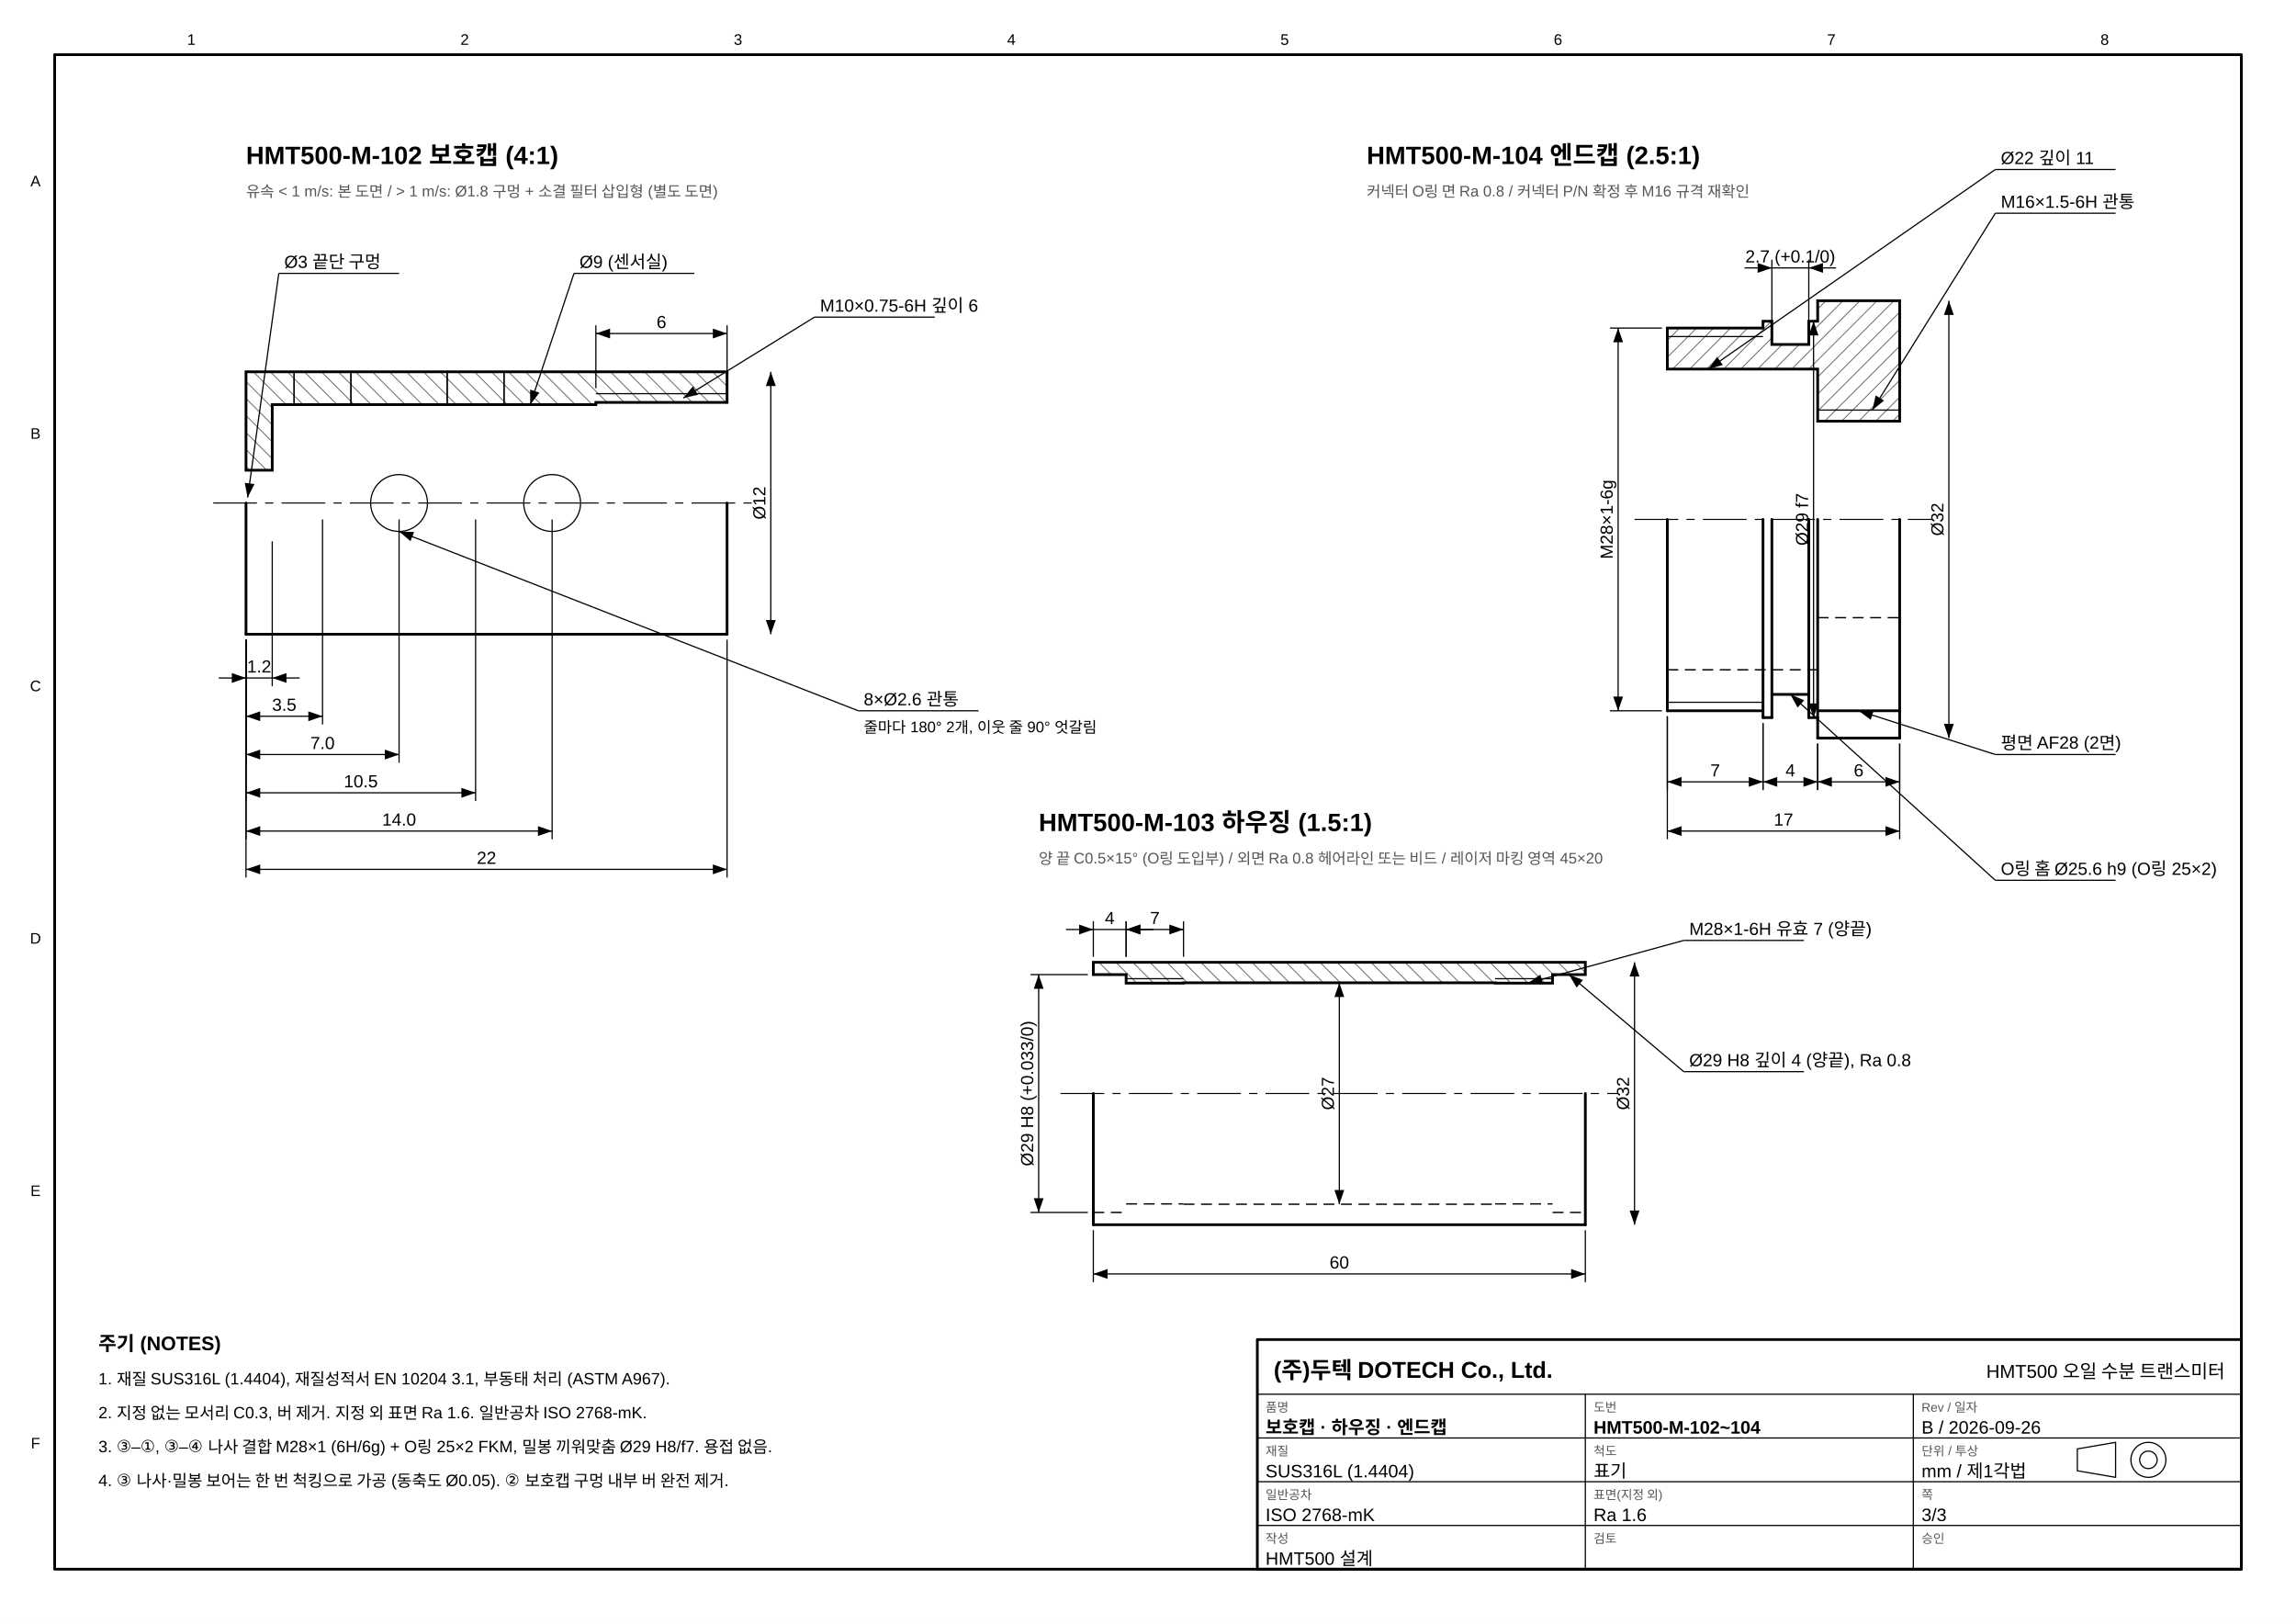
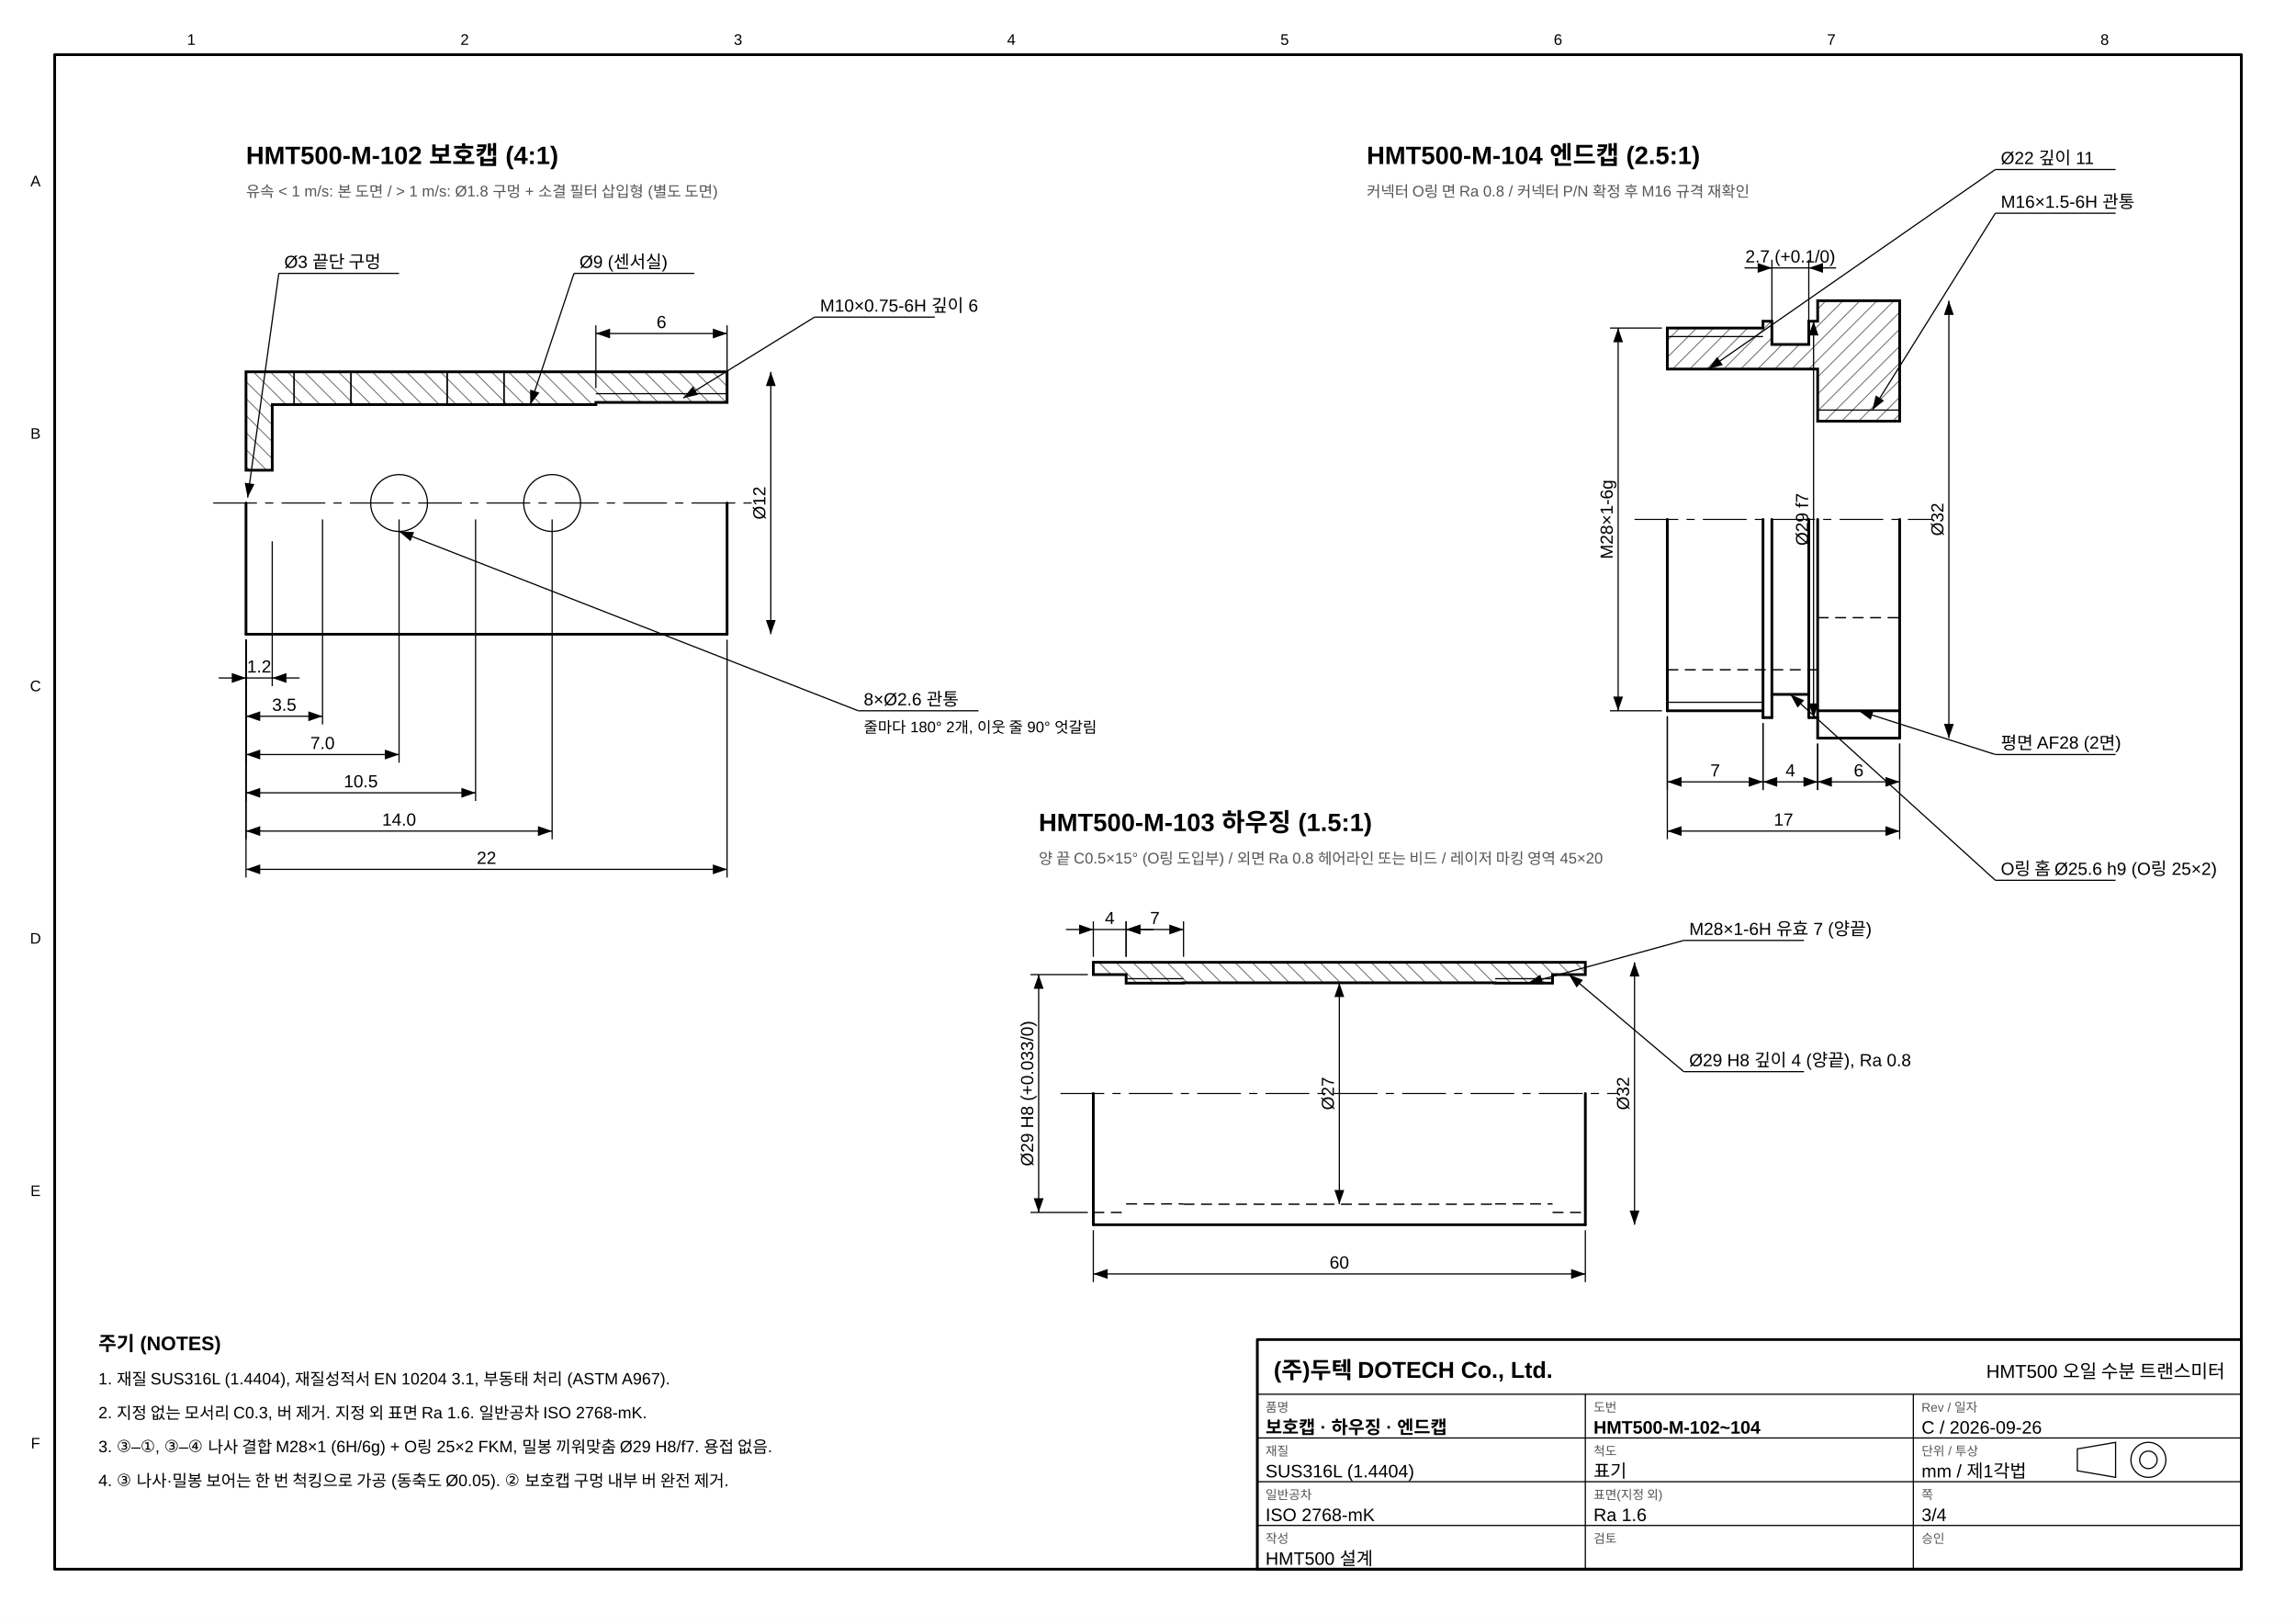
<svg xmlns="http://www.w3.org/2000/svg" width="420.0mm" height="297.0mm" viewBox="0 0 420.0 297.0">
  <rect width="420.0" height="297.0" fill="#fff" />
  <style>
 .thick{stroke:#000;stroke-width:0.5;fill:none;stroke-linecap:round;stroke-linejoin:round}
 .thin{stroke:#000;stroke-width:0.22;fill:none}
 .center{stroke:#000;stroke-width:0.2;stroke-dasharray:8 1.5 1.5 1.5;fill:none}
 .hidden{stroke:#000;stroke-width:0.25;stroke-dasharray:2 1.2;fill:none}
 .hatchfill{stroke:#000;stroke-width:0.5;fill:url(#hatch)}
 .hatchfill2{stroke:#000;stroke-width:0.5;fill:url(#hatch2)}
 .part2{stroke:#000;stroke-width:0.35;fill:url(#hatch2)}
 .buy{stroke:#000;stroke-width:0.35;fill:#e8e8e8}
 .green{stroke:#000;stroke-width:0.35;fill:#cfe8d0}
 .arrow{fill:#000;stroke:none}
 .t{font-family:'Noto Sans KR','NanumGothic','Malgun Gothic',Arial,sans-serif;fill:#000}
 .muted{fill:#555}
</style>
  <defs>
    <pattern id="hatch" width="2.2" height="2.2" patternUnits="userSpaceOnUse" patternTransform="rotate(45)">
      <line x1="0" y1="0" x2="0" y2="2.2" stroke="#000" stroke-width="0.18" />
    </pattern>
    <pattern id="hatch2" width="2.2" height="2.2" patternUnits="userSpaceOnUse" patternTransform="rotate(-45)">
      <line x1="0" y1="0" x2="0" y2="2.2" stroke="#000" stroke-width="0.18" />
    </pattern>
  </defs>
  <line x1="39.000" y1="92.000" x2="139.000" y2="92.000" class="center" />
  <polygon points="45.000,68.000 133.000,68.000 133.000,73.600 109.000,73.600 109.000,74.000 49.800,74.000 49.800,86.000 45.000,86.000" class="hatchfill2" />
  <line x1="45.000" y1="116.000" x2="133.000" y2="116.000" class="thick" />
  <line x1="45.000" y1="92.000" x2="45.000" y2="116.000" class="thick" />
  <line x1="133.000" y1="92.000" x2="133.000" y2="116.000" class="thick" />
  <line x1="109.000" y1="72.000" x2="133.000" y2="72.000" class="thin" />
  <rect x="53.800" y="68.000" width="10.400" height="6.000" fill="#fff" class="thin" />
  <rect x="53.800" y="68.000" width="10.400" height="6.000" fill="#fff" class="thin" />
  <circle cx="73.000" cy="92.000" r="5.200" class="thin" fill="none" />
  <rect x="81.800" y="68.000" width="10.400" height="6.000" fill="#fff" class="thin" />
  <rect x="81.800" y="68.000" width="10.400" height="6.000" fill="#fff" class="thin" />
  <circle cx="101.000" cy="92.000" r="5.200" class="thin" fill="none" />
  <line x1="45.000" y1="117.000" x2="45.000" y2="125.500" class="thin" />
  <line x1="49.800" y1="99.000" x2="49.800" y2="125.500" class="thin" />
  <line x1="45.000" y1="124.000" x2="49.800" y2="124.000" class="thin" />
  <polygon points="45.000,124.000 42.400,124.900 42.400,123.100" class="arrow" />
  <polygon points="49.800,124.000 52.400,123.100 52.400,124.900" class="arrow" />
  <line x1="40.000" y1="124.000" x2="45.000" y2="124.000" class="thin" />
  <line x1="49.800" y1="124.000" x2="54.800" y2="124.000" class="thin" />
  <text x="47.400" y="123.000" font-size="3.2" text-anchor="middle" class="t ">1.2</text>
  <line x1="45.000" y1="117.000" x2="45.000" y2="132.500" class="thin" />
  <line x1="59.000" y1="95.000" x2="59.000" y2="132.500" class="thin" />
  <line x1="45.000" y1="131.000" x2="59.000" y2="131.000" class="thin" />
  <polygon points="45.000,131.000 47.600,130.100 47.600,131.900" class="arrow" />
  <polygon points="59.000,131.000 56.400,131.900 56.400,130.100" class="arrow" />
  <text x="52.000" y="130.000" font-size="3.2" text-anchor="middle" class="t ">3.5</text>
  <line x1="45.000" y1="117.000" x2="45.000" y2="139.500" class="thin" />
  <line x1="73.000" y1="95.000" x2="73.000" y2="139.500" class="thin" />
  <line x1="45.000" y1="138.000" x2="73.000" y2="138.000" class="thin" />
  <polygon points="45.000,138.000 47.600,137.100 47.600,138.900" class="arrow" />
  <polygon points="73.000,138.000 70.400,138.900 70.400,137.100" class="arrow" />
  <text x="59.000" y="137.000" font-size="3.2" text-anchor="middle" class="t ">7.0</text>
  <line x1="45.000" y1="117.000" x2="45.000" y2="146.500" class="thin" />
  <line x1="87.000" y1="95.000" x2="87.000" y2="146.500" class="thin" />
  <line x1="45.000" y1="145.000" x2="87.000" y2="145.000" class="thin" />
  <polygon points="45.000,145.000 47.600,144.100 47.600,145.900" class="arrow" />
  <polygon points="87.000,145.000 84.400,145.900 84.400,144.100" class="arrow" />
  <text x="66.000" y="144.000" font-size="3.2" text-anchor="middle" class="t ">10.5</text>
  <line x1="45.000" y1="117.000" x2="45.000" y2="153.500" class="thin" />
  <line x1="101.000" y1="95.000" x2="101.000" y2="153.500" class="thin" />
  <line x1="45.000" y1="152.000" x2="101.000" y2="152.000" class="thin" />
  <polygon points="45.000,152.000 47.600,151.100 47.600,152.900" class="arrow" />
  <polygon points="101.000,152.000 98.400,152.900 98.400,151.100" class="arrow" />
  <text x="73.000" y="151.000" font-size="3.2" text-anchor="middle" class="t ">14.0</text>
  <line x1="45.000" y1="117.000" x2="45.000" y2="160.500" class="thin" />
  <line x1="133.000" y1="117.000" x2="133.000" y2="160.500" class="thin" />
  <line x1="45.000" y1="159.000" x2="133.000" y2="159.000" class="thin" />
  <polygon points="45.000,159.000 47.600,158.100 47.600,159.900" class="arrow" />
  <polygon points="133.000,159.000 130.400,159.900 130.400,158.100" class="arrow" />
  <text x="89.000" y="158.000" font-size="3.2" text-anchor="middle" class="t ">22</text>
  <line x1="109.000" y1="71.000" x2="109.000" y2="59.500" class="thin" />
  <line x1="133.000" y1="71.000" x2="133.000" y2="59.500" class="thin" />
  <line x1="109.000" y1="61.000" x2="133.000" y2="61.000" class="thin" />
  <polygon points="109.000,61.000 111.600,60.100 111.600,61.900" class="arrow" />
  <polygon points="133.000,61.000 130.400,61.900 130.400,60.100" class="arrow" />
  <text x="121.000" y="60.000" font-size="3.2" text-anchor="middle" class="t ">6</text>
  <line x1="141.000" y1="68.000" x2="141.000" y2="116.000" class="thin" />
  <polygon points="141.000,68.000 141.900,70.600 140.100,70.600" class="arrow" />
  <polygon points="141.000,116.000 140.100,113.400 141.900,113.400" class="arrow" />
  <text x="140.000" y="92.000" font-size="3.2" text-anchor="middle" transform="rotate(-90 140.000 92.000)" class="t ">Ø12</text>
  <line x1="97.000" y1="74.000" x2="105.000" y2="50.000" class="thin" />
  <polygon points="97.000,74.000 96.968,71.249 98.676,71.818" class="arrow" />
  <line x1="105.000" y1="50.000" x2="127.000" y2="50.000" class="thin" />
  <text x="106.000" y="49.000" font-size="3.2" text-anchor="start" class="t ">Ø9 (센서실)</text>
  <line x1="125.000" y1="72.800" x2="149.000" y2="58.000" class="thin" />
  <polygon points="125.000,72.800 126.741,70.669 127.685,72.201" class="arrow" />
  <line x1="149.000" y1="58.000" x2="171.000" y2="58.000" class="thin" />
  <text x="150.000" y="57.000" font-size="3.2" text-anchor="start" class="t ">M10×0.75-6H 깊이 6</text>
  <line x1="45.300" y1="91.000" x2="51.000" y2="50.000" class="thin" />
  <polygon points="45.300,91.000 44.767,88.301 46.549,88.549" class="arrow" />
  <line x1="51.000" y1="50.000" x2="73.000" y2="50.000" class="thin" />
  <text x="52.000" y="49.000" font-size="3.2" text-anchor="start" class="t ">Ø3 끝단 구멍</text>
  <line x1="73.000" y1="97.200" x2="157.000" y2="130.000" class="thin" />
  <polygon points="73.000,97.200 75.749,97.307 75.095,98.984" class="arrow" />
  <line x1="157.000" y1="130.000" x2="179.000" y2="130.000" class="thin" />
  <text x="158.000" y="129.000" font-size="3.2" text-anchor="start" class="t ">8×Ø2.6 관통</text>
  <text x="158.000" y="134.000" font-size="2.8" text-anchor="start" class="t ">줄마다 180° 2개, 이웃 줄 90° 엇갈림</text>
  <text x="45.000" y="30.000" font-size="4.6" text-anchor="start" font-weight="700" class="t ">HMT500-M-102  보호캡 (4:1)</text>
  <text x="45.000" y="36.000" font-size="2.8" text-anchor="start" class="t muted">유속 &lt; 1 m/s: 본 도면 / &gt; 1 m/s: Ø1.8 구멍 + 소결 필터 삽입형 (별도 도면)</text>
  <line x1="299.000" y1="95.000" x2="353.500" y2="95.000" class="center" />
  <polygon points="305.000,60.000 322.500,60.000 322.500,58.750 324.125,58.750 324.125,63.000 330.875,63.000 330.875,58.750 332.500,58.750 332.500,55.000 347.500,55.000 347.500,77.030 332.500,77.030 332.500,67.500 305.000,67.500" class="hatchfill" />
  <line x1="305.000" y1="130.000" x2="322.500" y2="130.000" class="thick" />
  <line x1="305.000" y1="95.000" x2="305.000" y2="130.000" class="thick" />
  <line x1="322.500" y1="131.250" x2="324.125" y2="131.250" class="thick" />
  <line x1="322.500" y1="95.000" x2="322.500" y2="131.250" class="thick" />
  <line x1="324.125" y1="127.000" x2="330.875" y2="127.000" class="thick" />
  <line x1="324.125" y1="95.000" x2="324.125" y2="131.250" class="thick" />
  <line x1="330.875" y1="131.250" x2="332.500" y2="131.250" class="thick" />
  <line x1="330.875" y1="95.000" x2="330.875" y2="131.250" class="thick" />
  <line x1="332.500" y1="135.000" x2="347.500" y2="135.000" class="thick" />
  <line x1="332.500" y1="95.000" x2="332.500" y2="135.000" class="thick" />
  <line x1="347.500" y1="95.000" x2="347.500" y2="135.000" class="thick" />
  <line x1="305.000" y1="128.446" x2="322.500" y2="128.446" class="thin" />
  <line x1="305.000" y1="61.554" x2="322.500" y2="61.554" class="thin" />
  <line x1="332.500" y1="75.000" x2="347.500" y2="75.000" class="thin" />
  <line x1="332.500" y1="130.000" x2="347.500" y2="130.000" class="thick" />
  <line x1="305.000" y1="122.500" x2="332.500" y2="122.500" class="hidden" />
  <line x1="332.500" y1="112.970" x2="347.500" y2="112.970" class="hidden" />
  <line x1="305.000" y1="131.000" x2="305.000" y2="144.500" class="thin" />
  <line x1="322.500" y1="132.250" x2="322.500" y2="144.500" class="thin" />
  <line x1="305.000" y1="143.000" x2="322.500" y2="143.000" class="thin" />
  <polygon points="305.000,143.000 307.600,142.100 307.600,143.900" class="arrow" />
  <polygon points="322.500,143.000 319.900,143.900 319.900,142.100" class="arrow" />
  <text x="313.750" y="142.000" font-size="3.2" text-anchor="middle" class="t ">7</text>
  <line x1="322.500" y1="132.250" x2="322.500" y2="144.500" class="thin" />
  <line x1="332.500" y1="136.000" x2="332.500" y2="144.500" class="thin" />
  <line x1="322.500" y1="143.000" x2="332.500" y2="143.000" class="thin" />
  <polygon points="322.500,143.000 325.100,142.100 325.100,143.900" class="arrow" />
  <polygon points="332.500,143.000 329.900,143.900 329.900,142.100" class="arrow" />
  <text x="327.500" y="142.000" font-size="3.2" text-anchor="middle" class="t ">4</text>
  <line x1="332.500" y1="136.000" x2="332.500" y2="144.500" class="thin" />
  <line x1="347.500" y1="136.000" x2="347.500" y2="144.500" class="thin" />
  <line x1="332.500" y1="143.000" x2="347.500" y2="143.000" class="thin" />
  <polygon points="332.500,143.000 335.100,142.100 335.100,143.900" class="arrow" />
  <polygon points="347.500,143.000 344.900,143.900 344.900,142.100" class="arrow" />
  <text x="340.000" y="142.000" font-size="3.2" text-anchor="middle" class="t ">6</text>
  <line x1="305.000" y1="131.000" x2="305.000" y2="153.500" class="thin" />
  <line x1="347.500" y1="136.000" x2="347.500" y2="153.500" class="thin" />
  <line x1="305.000" y1="152.000" x2="347.500" y2="152.000" class="thin" />
  <polygon points="305.000,152.000 307.600,151.100 307.600,152.900" class="arrow" />
  <polygon points="347.500,152.000 344.900,152.900 344.900,151.100" class="arrow" />
  <text x="326.250" y="151.000" font-size="3.2" text-anchor="middle" class="t ">17</text>
  <line x1="324.125" y1="62.000" x2="324.125" y2="47.500" class="thin" />
  <line x1="330.875" y1="62.000" x2="330.875" y2="47.500" class="thin" />
  <line x1="324.125" y1="49.000" x2="330.875" y2="49.000" class="thin" />
  <polygon points="324.125,49.000 321.525,49.900 321.525,48.100" class="arrow" />
  <polygon points="330.875,49.000 333.475,48.100 333.475,49.900" class="arrow" />
  <line x1="319.125" y1="49.000" x2="324.125" y2="49.000" class="thin" />
  <line x1="330.875" y1="49.000" x2="335.875" y2="49.000" class="thin" />
  <text x="327.500" y="48.000" font-size="3.2" text-anchor="middle" class="t ">2.7 (+0.1/0)</text>
  <line x1="304.000" y1="60.000" x2="294.500" y2="60.000" class="thin" />
  <line x1="304.000" y1="130.000" x2="294.500" y2="130.000" class="thin" />
  <line x1="296.000" y1="60.000" x2="296.000" y2="130.000" class="thin" />
  <polygon points="296.000,60.000 296.900,62.600 295.100,62.600" class="arrow" />
  <polygon points="296.000,130.000 295.100,127.400 296.900,127.400" class="arrow" />
  <text x="295.000" y="95.000" font-size="3.2" text-anchor="middle" transform="rotate(-90 295.000 95.000)" class="t ">M28×1-6g</text>
  <line x1="331.750" y1="58.750" x2="331.750" y2="131.250" class="thin" />
  <polygon points="331.750,58.750 332.650,61.350 330.850,61.350" class="arrow" />
  <polygon points="331.750,131.250 330.850,128.650 332.650,128.650" class="arrow" />
  <text x="330.750" y="95.000" font-size="3.2" text-anchor="middle" transform="rotate(-90 330.750 95.000)" class="t ">Ø29 f7</text>
  <line x1="356.500" y1="55.000" x2="356.500" y2="135.000" class="thin" />
  <polygon points="356.500,55.000 357.400,57.600 355.600,57.600" class="arrow" />
  <polygon points="356.500,135.000 355.600,132.400 357.400,132.400" class="arrow" />
  <text x="355.500" y="95.000" font-size="3.2" text-anchor="middle" transform="rotate(-90 355.500 95.000)" class="t ">Ø32</text>
  <line x1="342.500" y1="75.000" x2="365.000" y2="39.000" class="thin" />
  <polygon points="342.500,75.000 343.115,72.318 344.641,73.272" class="arrow" />
  <line x1="365.000" y1="39.000" x2="387.000" y2="39.000" class="thin" />
  <text x="366.000" y="38.000" font-size="3.2" text-anchor="start" class="t ">M16×1.5-6H 관통</text>
  <line x1="312.500" y1="67.500" x2="365.000" y2="31.000" class="thin" />
  <polygon points="312.500,67.500 314.121,65.277 315.149,66.755" class="arrow" />
  <line x1="365.000" y1="31.000" x2="387.000" y2="31.000" class="thin" />
  <text x="366.000" y="30.000" font-size="3.2" text-anchor="start" class="t ">Ø22 깊이 11</text>
  <line x1="327.500" y1="127.000" x2="365.000" y2="161.000" class="thin" />
  <polygon points="327.500,127.000 330.031,128.080 328.822,129.413" class="arrow" />
  <line x1="365.000" y1="161.000" x2="387.000" y2="161.000" class="thin" />
  <text x="366.000" y="160.000" font-size="3.2" text-anchor="start" class="t ">O링 홈 Ø25.6 h9 (O링 25×2)</text>
  <line x1="340.000" y1="130.000" x2="365.000" y2="138.000" class="thin" />
  <polygon points="340.000,130.000 342.751,129.935 342.202,131.650" class="arrow" />
  <line x1="365.000" y1="138.000" x2="387.000" y2="138.000" class="thin" />
  <text x="366.000" y="137.000" font-size="3.2" text-anchor="start" class="t ">평면 AF28 (2면)</text>
  <text x="250.000" y="30.000" font-size="4.6" text-anchor="start" font-weight="700" class="t ">HMT500-M-104  엔드캡 (2.5:1)</text>
  <text x="250.000" y="36.000" font-size="2.8" text-anchor="start" class="t muted">커넥터 O링 면 Ra 0.8 / 커넥터 P/N 확정 후 M16 규격 재확인</text>
  <line x1="194.000" y1="200.000" x2="296.000" y2="200.000" class="center" />
  <polygon points="200.000,176.000 290.000,176.000 290.000,178.250 284.000,178.250 284.000,179.812 273.500,179.812 273.500,179.750 216.500,179.750 216.500,179.812 206.000,179.812 206.000,178.250 200.000,178.250" class="hatchfill2" />
  <line x1="200.000" y1="224.000" x2="290.000" y2="224.000" class="thick" />
  <line x1="200.000" y1="200.000" x2="200.000" y2="224.000" class="thick" />
  <line x1="290.000" y1="200.000" x2="290.000" y2="224.000" class="thick" />
  <line x1="206.000" y1="179.000" x2="216.500" y2="179.000" class="thin" />
  <line x1="273.500" y1="179.000" x2="284.000" y2="179.000" class="thin" />
  <line x1="200.000" y1="221.750" x2="206.000" y2="221.750" class="hidden" />
  <line x1="206.000" y1="220.188" x2="216.500" y2="220.188" class="hidden" />
  <line x1="216.500" y1="220.250" x2="273.500" y2="220.250" class="hidden" />
  <line x1="273.500" y1="220.188" x2="284.000" y2="220.188" class="hidden" />
  <line x1="284.000" y1="221.750" x2="290.000" y2="221.750" class="hidden" />
  <line x1="200.000" y1="225.000" x2="200.000" y2="234.500" class="thin" />
  <line x1="290.000" y1="225.000" x2="290.000" y2="234.500" class="thin" />
  <line x1="200.000" y1="233.000" x2="290.000" y2="233.000" class="thin" />
  <polygon points="200.000,233.000 202.600,232.100 202.600,233.900" class="arrow" />
  <polygon points="290.000,233.000 287.400,233.900 287.400,232.100" class="arrow" />
  <text x="245.000" y="232.000" font-size="3.2" text-anchor="middle" class="t ">60</text>
  <line x1="200.000" y1="175.000" x2="200.000" y2="168.500" class="thin" />
  <line x1="206.000" y1="175.000" x2="206.000" y2="168.500" class="thin" />
  <line x1="200.000" y1="170.000" x2="206.000" y2="170.000" class="thin" />
  <polygon points="200.000,170.000 197.400,170.900 197.400,169.100" class="arrow" />
  <polygon points="206.000,170.000 208.600,169.100 208.600,170.900" class="arrow" />
  <line x1="195.000" y1="170.000" x2="200.000" y2="170.000" class="thin" />
  <line x1="206.000" y1="170.000" x2="211.000" y2="170.000" class="thin" />
  <text x="203.000" y="169.000" font-size="3.2" text-anchor="middle" class="t ">4</text>
  <line x1="206.000" y1="175.000" x2="206.000" y2="168.500" class="thin" />
  <line x1="216.500" y1="175.000" x2="216.500" y2="168.500" class="thin" />
  <line x1="206.000" y1="170.000" x2="216.500" y2="170.000" class="thin" />
  <polygon points="206.000,170.000 208.600,169.100 208.600,170.900" class="arrow" />
  <polygon points="216.500,170.000 213.900,170.900 213.900,169.100" class="arrow" />
  <text x="211.250" y="169.000" font-size="3.2" text-anchor="middle" class="t ">7</text>
  <line x1="299.000" y1="176.000" x2="299.000" y2="224.000" class="thin" />
  <polygon points="299.000,176.000 299.900,178.600 298.100,178.600" class="arrow" />
  <polygon points="299.000,224.000 298.100,221.400 299.900,221.400" class="arrow" />
  <text x="298.000" y="200.000" font-size="3.2" text-anchor="middle" transform="rotate(-90 298.000 200.000)" class="t ">Ø32</text>
  <line x1="245.000" y1="179.750" x2="245.000" y2="220.250" class="thin" />
  <polygon points="245.000,179.750 245.900,182.350 244.100,182.350" class="arrow" />
  <polygon points="245.000,220.250 244.100,217.650 245.900,217.650" class="arrow" />
  <text x="244.000" y="200.000" font-size="3.2" text-anchor="middle" transform="rotate(-90 244.000 200.000)" class="t ">Ø27</text>
  <line x1="199.000" y1="178.250" x2="188.500" y2="178.250" class="thin" />
  <line x1="199.000" y1="221.750" x2="188.500" y2="221.750" class="thin" />
  <line x1="190.000" y1="178.250" x2="190.000" y2="221.750" class="thin" />
  <polygon points="190.000,178.250 190.900,180.850 189.100,180.850" class="arrow" />
  <polygon points="190.000,221.750 189.100,219.150 190.900,219.150" class="arrow" />
  <text x="189.000" y="200.000" font-size="3.2" text-anchor="middle" transform="rotate(-90 189.000 200.000)" class="t ">Ø29 H8 (+0.033/0)</text>
  <line x1="279.500" y1="179.812" x2="308.000" y2="172.000" class="thin" />
  <polygon points="279.500,179.812 281.770,178.257 282.245,179.993" class="arrow" />
  <line x1="308.000" y1="172.000" x2="330.000" y2="172.000" class="thin" />
  <text x="309.000" y="171.000" font-size="3.2" text-anchor="start" class="t ">M28×1-6H 유효 7 (양끝)</text>
  <line x1="287.000" y1="178.250" x2="308.000" y2="196.000" class="thin" />
  <polygon points="287.000,178.250 289.567,179.241 288.405,180.616" class="arrow" />
  <line x1="308.000" y1="196.000" x2="330.000" y2="196.000" class="thin" />
  <text x="309.000" y="195.000" font-size="3.2" text-anchor="start" class="t ">Ø29 H8 깊이 4 (양끝), Ra 0.8</text>
  <text x="190.000" y="152.000" font-size="4.6" text-anchor="start" font-weight="700" class="t ">HMT500-M-103  하우징 (1.5:1)</text>
  <text x="190.000" y="158.000" font-size="2.8" text-anchor="start" class="t muted">양 끝 C0.5×15° (O링 도입부) / 외면 Ra 0.8 헤어라인 또는 비드 / 레이저 마킹 영역 45×20</text>
  <text x="18.000" y="247.000" font-size="3.6" text-anchor="start" font-weight="700" class="t ">주기 (NOTES)</text>
  <text x="18.000" y="253.200" font-size="3.0" text-anchor="start" class="t ">1. 재질 SUS316L (1.4404), 재질성적서 EN 10204 3.1, 부동태 처리 (ASTM A967).</text>
  <text x="18.000" y="259.400" font-size="3.0" text-anchor="start" class="t ">2. 지정 없는 모서리 C0.3, 버 제거. 지정 외 표면 Ra 1.6. 일반공차 ISO 2768-mK.</text>
  <text x="18.000" y="265.600" font-size="3.0" text-anchor="start" class="t ">3. ③–①, ③–④ 나사 결합 M28×1 (6H/6g) + O링 25×2 FKM, 밀봉 끼워맞춤 Ø29 H8/f7. 용접 없음.</text>
  <text x="18.000" y="271.800" font-size="3.0" text-anchor="start" class="t ">4. ③ 나사·밀봉 보어는 한 번 척킹으로 가공 (동축도 Ø0.05). ② 보호캡 구멍 내부 버 완전 제거.</text>
  <rect x="10" y="10" width="400.0" height="277.0" class="thick" fill="none" />
  <text x="35.000" y="8.200" font-size="2.8" text-anchor="middle" class="t ">1</text>
  <text x="85.000" y="8.200" font-size="2.8" text-anchor="middle" class="t ">2</text>
  <text x="135.000" y="8.200" font-size="2.8" text-anchor="middle" class="t ">3</text>
  <text x="185.000" y="8.200" font-size="2.8" text-anchor="middle" class="t ">4</text>
  <text x="235.000" y="8.200" font-size="2.8" text-anchor="middle" class="t ">5</text>
  <text x="285.000" y="8.200" font-size="2.8" text-anchor="middle" class="t ">6</text>
  <text x="335.000" y="8.200" font-size="2.8" text-anchor="middle" class="t ">7</text>
  <text x="385.000" y="8.200" font-size="2.8" text-anchor="middle" class="t ">8</text>
  <text x="6.500" y="34.083" font-size="2.8" text-anchor="middle" class="t ">A</text>
  <text x="6.500" y="80.250" font-size="2.8" text-anchor="middle" class="t ">B</text>
  <text x="6.500" y="126.417" font-size="2.8" text-anchor="middle" class="t ">C</text>
  <text x="6.500" y="172.583" font-size="2.8" text-anchor="middle" class="t ">D</text>
  <text x="6.500" y="218.750" font-size="2.8" text-anchor="middle" class="t ">E</text>
  <text x="6.500" y="264.917" font-size="2.8" text-anchor="middle" class="t ">F</text>
  <rect x="230.0" y="245.0" width="180" height="42" class="thick" fill="#fff" />
  <line x1="230.000" y1="255.000" x2="410.000" y2="255.000" class="thin" />
  <line x1="230.000" y1="263.000" x2="410.000" y2="263.000" class="thin" />
  <line x1="230.000" y1="271.000" x2="410.000" y2="271.000" class="thin" />
  <line x1="230.000" y1="279.000" x2="410.000" y2="279.000" class="thin" />
  <line x1="290.000" y1="255.000" x2="290.000" y2="287.000" class="thin" />
  <line x1="350.000" y1="255.000" x2="350.000" y2="287.000" class="thin" />
  <text x="233.000" y="252.000" font-size="4.2" text-anchor="start" font-weight="700" class="t ">(주)두텍  DOTECH Co., Ltd.</text>
  <text x="407.000" y="252.000" font-size="3.4" text-anchor="end" class="t ">HMT500 오일 수분 트랜스미터</text>
  <text x="231.500" y="258.200" font-size="2.3" text-anchor="start" class="t muted">품명</text>
  <text x="231.500" y="262.200" font-size="3.3" text-anchor="start" font-weight="700" class="t ">보호캡 · 하우징 · 엔드캡</text>
  <text x="291.500" y="258.200" font-size="2.3" text-anchor="start" class="t muted">도번</text>
  <text x="291.500" y="262.200" font-size="3.3" text-anchor="start" font-weight="700" class="t ">HMT500-M-102~104</text>
  <text x="351.500" y="258.200" font-size="2.3" text-anchor="start" class="t muted">Rev / 일자</text>
-   <text x="351.500" y="262.200" font-size="3.3" text-anchor="start" class="t ">B / 2026-09-26</text>
+   <text x="351.500" y="262.200" font-size="3.3" text-anchor="start" class="t ">C / 2026-09-26</text>
  <text x="231.500" y="266.200" font-size="2.3" text-anchor="start" class="t muted">재질</text>
  <text x="231.500" y="270.200" font-size="3.3" text-anchor="start" class="t ">SUS316L (1.4404)</text>
  <text x="291.500" y="266.200" font-size="2.3" text-anchor="start" class="t muted">척도</text>
  <text x="291.500" y="270.200" font-size="3.3" text-anchor="start" class="t ">표기</text>
  <text x="351.500" y="266.200" font-size="2.3" text-anchor="start" class="t muted">단위 / 투상</text>
  <text x="351.500" y="270.200" font-size="3.3" text-anchor="start" class="t ">mm / 제1각법</text>
  <text x="231.500" y="274.200" font-size="2.3" text-anchor="start" class="t muted">일반공차</text>
  <text x="231.500" y="278.200" font-size="3.3" text-anchor="start" class="t ">ISO 2768-mK</text>
  <text x="291.500" y="274.200" font-size="2.3" text-anchor="start" class="t muted">표면(지정 외)</text>
  <text x="291.500" y="278.200" font-size="3.3" text-anchor="start" class="t ">Ra 1.6</text>
  <text x="351.500" y="274.200" font-size="2.3" text-anchor="start" class="t muted">쪽</text>
-   <text x="351.500" y="278.200" font-size="3.3" text-anchor="start" class="t ">3/3</text>
+   <text x="351.500" y="278.200" font-size="3.3" text-anchor="start" class="t ">3/4</text>
  <text x="231.500" y="282.200" font-size="2.3" text-anchor="start" class="t muted">작성</text>
  <text x="231.500" y="286.200" font-size="3.3" text-anchor="start" class="t ">HMT500 설계</text>
  <text x="291.500" y="282.200" font-size="2.3" text-anchor="start" class="t muted">검토</text>
  <text x="291.500" y="286.200" font-size="3.3" text-anchor="start" class="t " />
  <text x="351.500" y="282.200" font-size="2.3" text-anchor="start" class="t muted">승인</text>
  <text x="351.500" y="286.200" font-size="3.3" text-anchor="start" class="t " />
  <polygon points="380.0,265.0 387.0,263.8 387.0,270.2 380.0,269.0" class="thin" fill="none" />
  <circle cx="393.000" cy="267.000" r="3.200" class="thin" fill="none" />
  <circle cx="393.000" cy="267.000" r="1.600" class="thin" fill="none" />
</svg>
